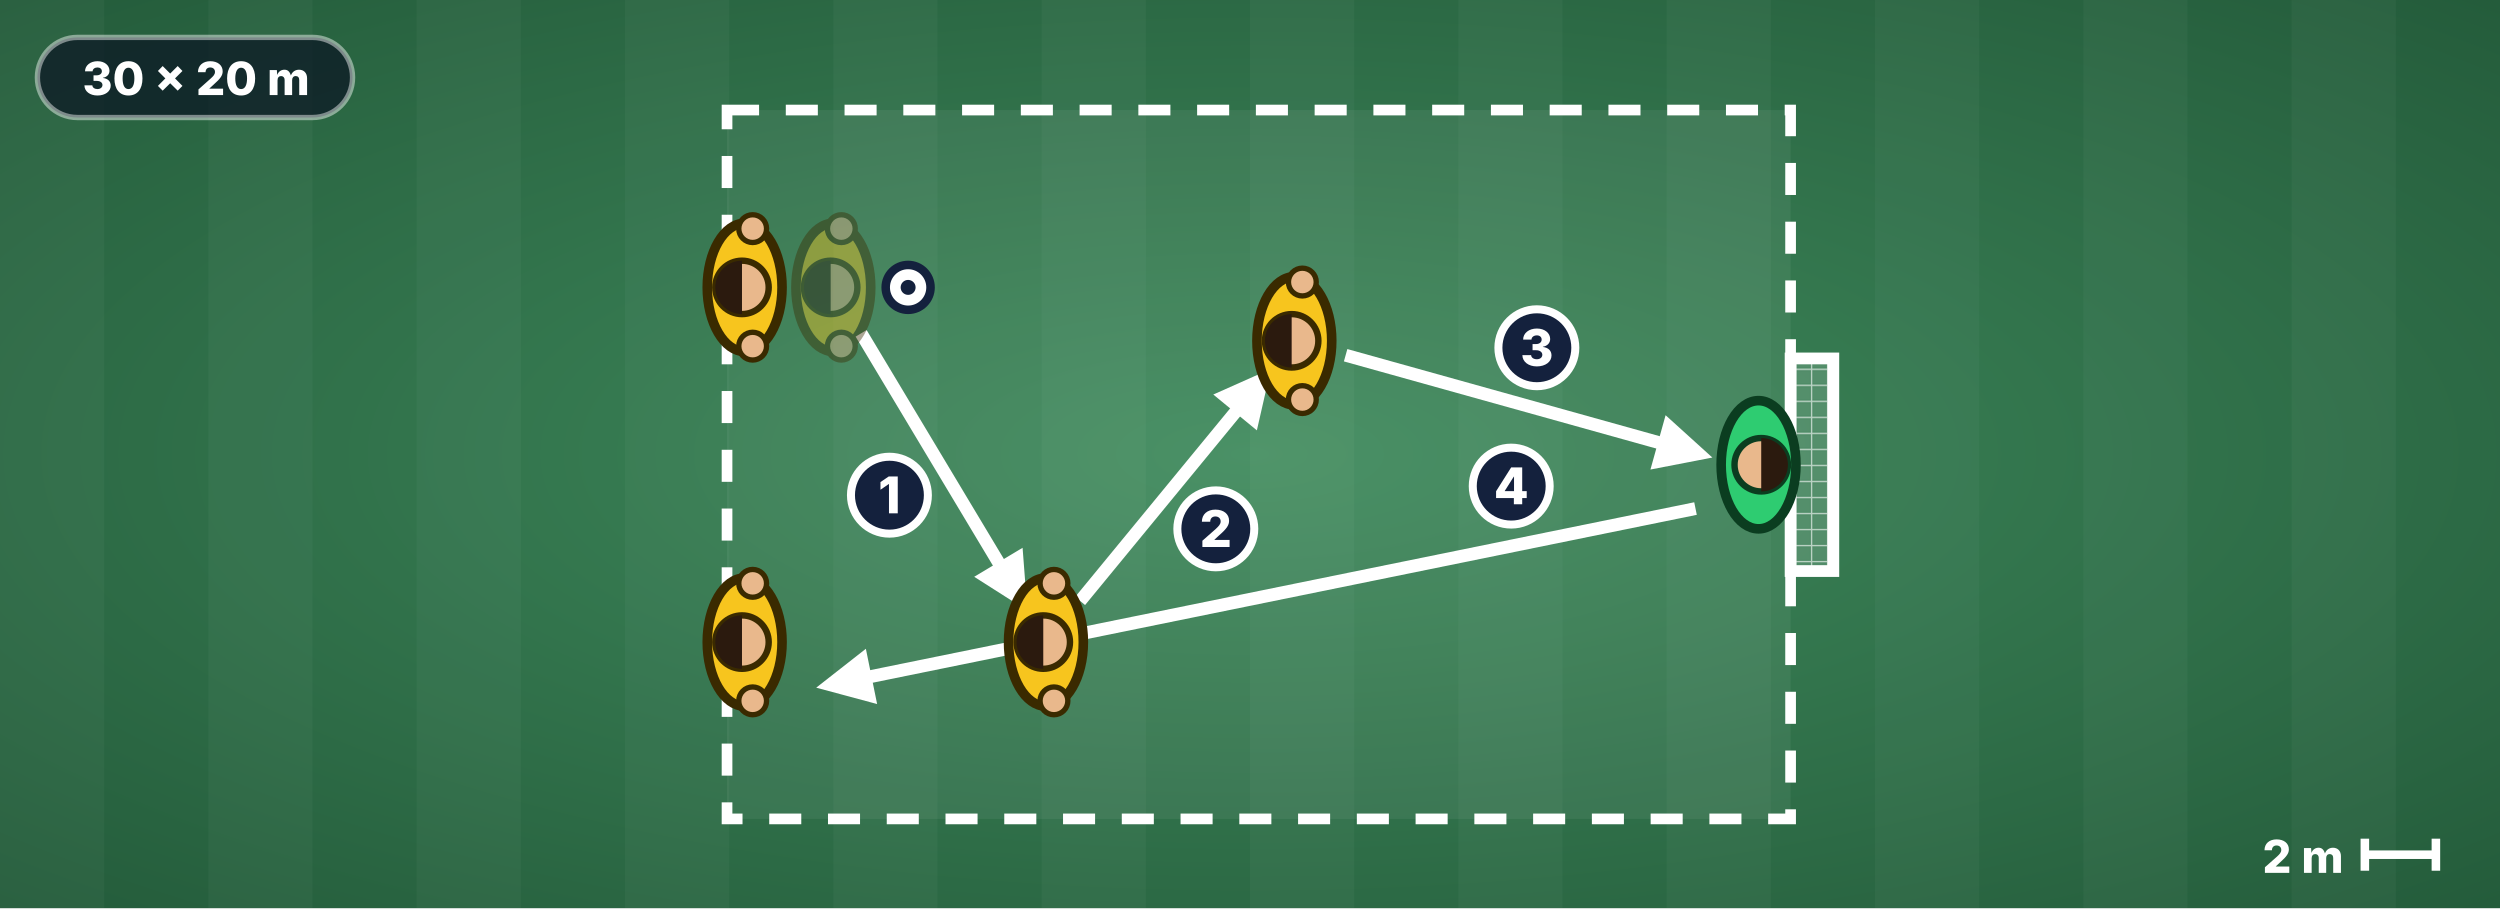
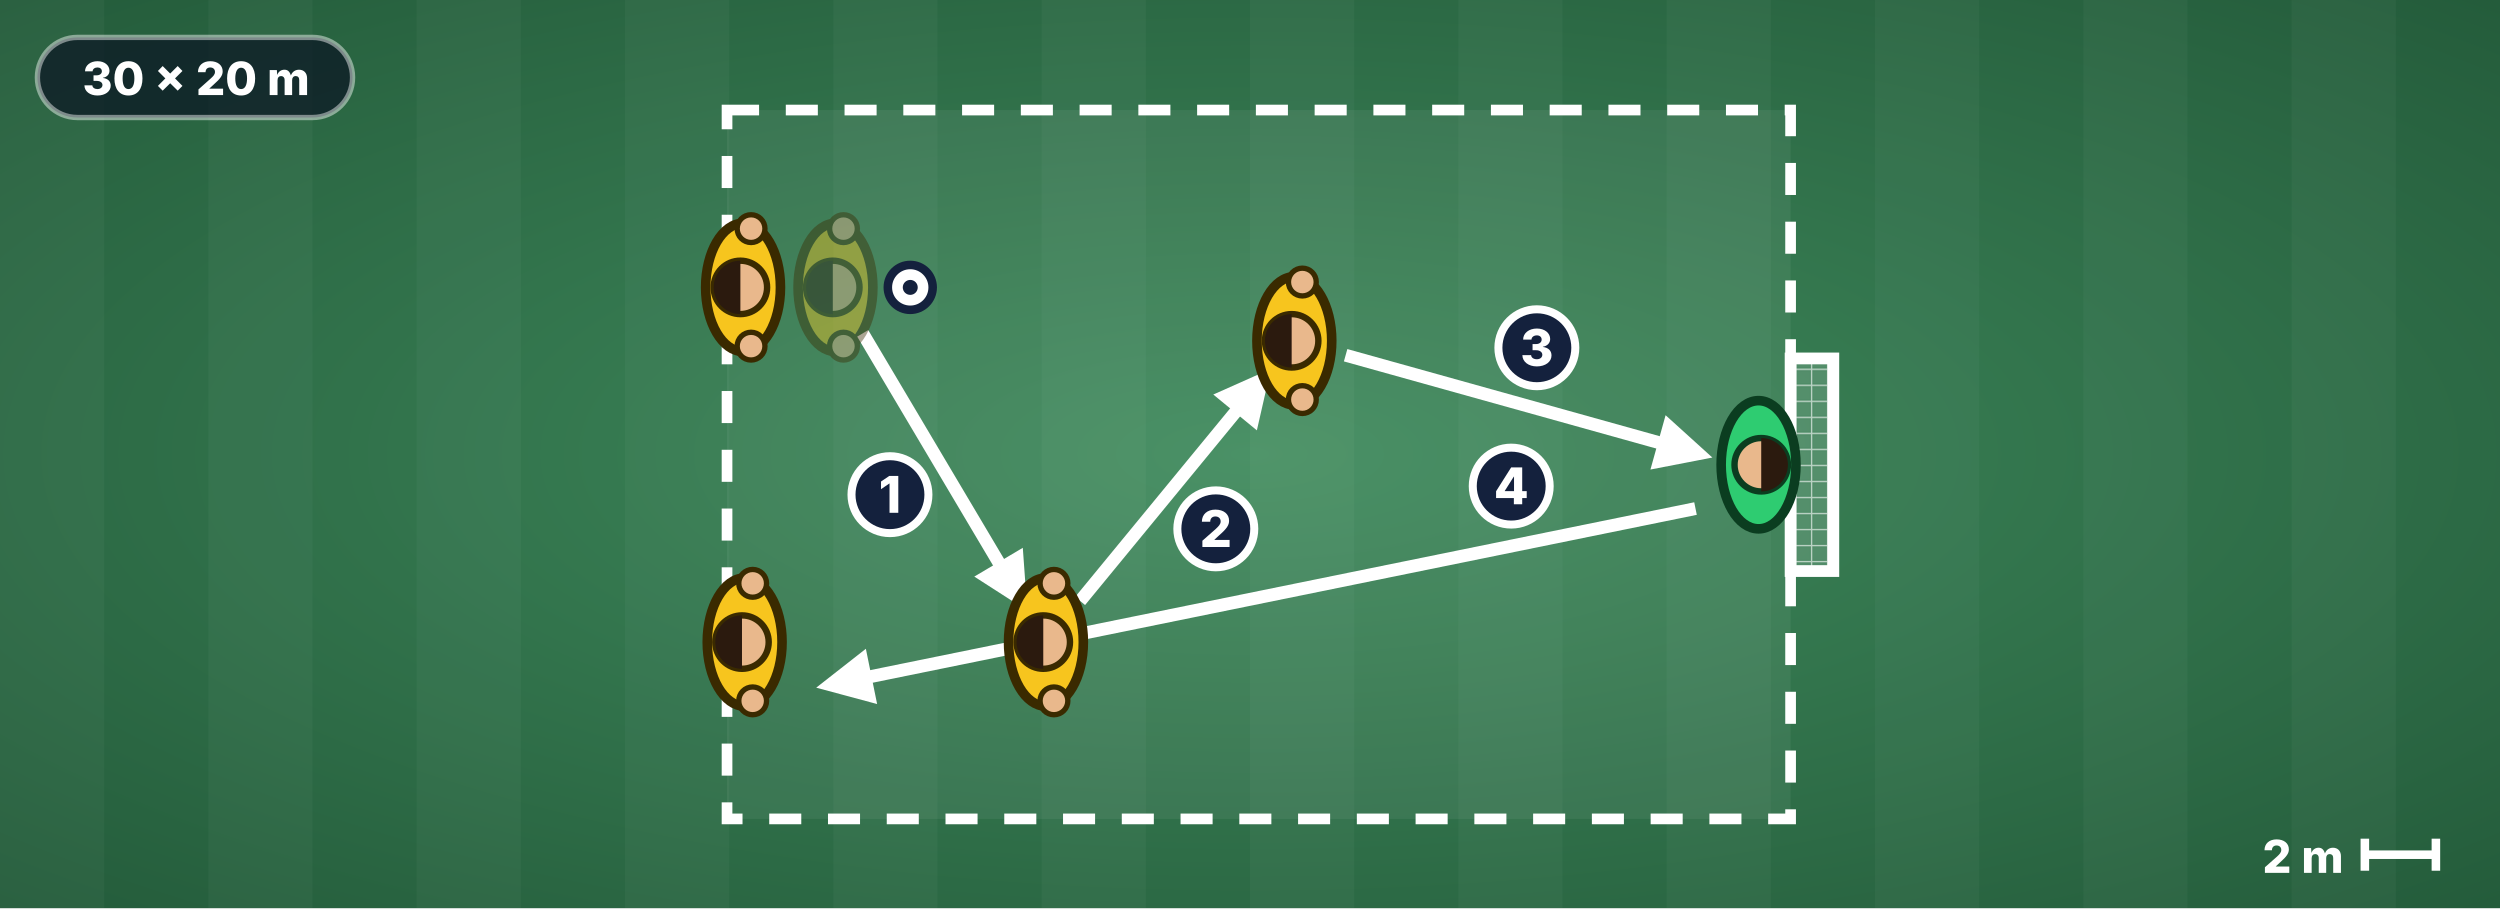
<svg xmlns="http://www.w3.org/2000/svg" viewBox="0 0 468 170" preserveAspectRatio="xMidYMid slice">
  <defs>
    <radialGradient id="g" cx="50%" cy="50%" r="70%">
      <stop offset="0" stop-color="#3f8a5c" />
      <stop offset="1" stop-color="#245c3b" />
    </radialGradient>
    <pattern id="hatch" width="6" height="6" patternUnits="userSpaceOnUse" patternTransform="rotate(45)">
      <rect width="6" height="6" fill="rgba(255,255,255,.10)" />
      <line x1="0" y1="0" x2="0" y2="6" stroke="rgba(255,255,255,.30)" stroke-width="1.6" />
    </pattern>
    <pattern id="net" width="3" height="3" patternUnits="userSpaceOnUse">
      <rect width="3" height="3" fill="rgba(255,255,255,.15)" />
      <path d="M0 0H3M0 0V3" stroke="rgba(255,255,255,.6)" stroke-width=".5" />
    </pattern>
    <marker id="ahW" viewBox="0 0 10 10" refX="7" refY="5" markerWidth="4.4" markerHeight="4.4" orient="auto">
      <path d="M0 0L10 5L0 10z" fill="#fff" />
    </marker>
    <marker id="ahB" viewBox="0 0 10 10" refX="7" refY="5" markerWidth="4.6" markerHeight="4.6" orient="auto">
      <path d="M0 0L10 5L0 10z" fill="#9fdcff" />
    </marker>
    <marker id="ahO" viewBox="0 0 10 10" refX="7" refY="5" markerWidth="4.4" markerHeight="4.4" orient="auto">
      <path d="M0 0L10 5L0 10z" fill="#ffb21e" />
    </marker>
  </defs>
  <rect width="468" height="170" fill="url(#g)" />
  <rect x="0.0" y="0" width="19.5" height="170" fill="rgba(255,255,255,.035)" />
  <rect x="39.0" y="0" width="19.5" height="170" fill="rgba(255,255,255,.035)" />
  <rect x="78.0" y="0" width="19.5" height="170" fill="rgba(255,255,255,.035)" />
  <rect x="117.0" y="0" width="19.5" height="170" fill="rgba(255,255,255,.035)" />
  <rect x="156.0" y="0" width="19.5" height="170" fill="rgba(255,255,255,.035)" />
  <rect x="195.0" y="0" width="19.5" height="170" fill="rgba(255,255,255,.035)" />
  <rect x="234.0" y="0" width="19.5" height="170" fill="rgba(255,255,255,.035)" />
  <rect x="273.0" y="0" width="19.5" height="170" fill="rgba(255,255,255,.035)" />
  <rect x="312.0" y="0" width="19.5" height="170" fill="rgba(255,255,255,.035)" />
  <rect x="351.0" y="0" width="19.5" height="170" fill="rgba(255,255,255,.035)" />
  <rect x="390.0" y="0" width="19.5" height="170" fill="rgba(255,255,255,.035)" />
  <rect x="429.0" y="0" width="19.5" height="170" fill="rgba(255,255,255,.035)" />
  <rect x="136.1" y="20.6" width="199.1" height="132.7" fill="rgba(255,255,255,.06)" stroke="#fff" stroke-width="2" stroke-dasharray="6 5" />
  <rect x="335.2" y="67.1" width="8" height="39.8" fill="url(#net)" stroke="#fff" stroke-width="2.2" />
-   <line x1="161.2" y1="62.4" x2="190.7" y2="111.6" stroke="#fff" stroke-width="2.4" marker-end="url(#ahW)" />
+   <line x1="161.5" y1="62.4" x2="190.7" y2="111.6" stroke="#fff" stroke-width="2.4" marker-end="url(#ahW)" />
  <line x1="202.2" y1="112.5" x2="235.9" y2="71.5" stroke="#fff" stroke-width="2.4" marker-end="url(#ahW)" />
  <line x1="251.9" y1="66.5" x2="317.5" y2="84.8" stroke="#fff" stroke-width="2.4" marker-end="url(#ahW)" />
  <line x1="317.4" y1="95.2" x2="155.9" y2="128.1" stroke="#fff" stroke-width="2.4" marker-end="url(#ahW)" />
  <g transform="translate(329.2,87.0) rotate(270)">
    <ellipse rx="12" ry="7" fill="#2ecc71" stroke="#0b3d20" stroke-width="1.8" />
    <circle cy=".5" r="5" fill="#e9b88c" stroke="#0b3d20" stroke-width="1.2" />
    <path d="M-5 .5A5 5 0 0 0 5 .5Z" fill="#2b1a0e" />
  </g>
  <g>
-     <circle cx="166.5" cy="92.7" r="7.2" fill="#14213d" stroke="#fff" stroke-width="1.5" />
-     <text x="166.5" y="96.1" text-anchor="middle" font-family="Inter" font-weight="800" font-size="9.5" fill="#fff">1</text>
+     <circle cx="166.6" cy="92.6" r="7.2" fill="#14213d" stroke="#fff" stroke-width="1.5" />
+     <text x="166.6" y="96.0" text-anchor="middle" font-family="Inter" font-weight="800" font-size="9.5" fill="#fff">1</text>
  </g>
  <g>
    <circle cx="227.6" cy="99.0" r="7.2" fill="#14213d" stroke="#fff" stroke-width="1.5" />
    <text x="227.6" y="102.4" text-anchor="middle" font-family="Inter" font-weight="800" font-size="9.5" fill="#fff">2</text>
  </g>
  <g>
    <circle cx="287.7" cy="65.1" r="7.2" fill="#14213d" stroke="#fff" stroke-width="1.5" />
    <text x="287.7" y="68.5" text-anchor="middle" font-family="Inter" font-weight="800" font-size="9.5" fill="#fff">3</text>
  </g>
  <g>
    <circle cx="282.9" cy="91.0" r="7.2" fill="#14213d" stroke="#fff" stroke-width="1.5" />
    <text x="282.9" y="94.4" text-anchor="middle" font-family="Inter" font-weight="800" font-size="9.5" fill="#fff">4</text>
  </g>
-   <g transform="translate(156.0,53.8) rotate(90)" opacity=".42">
+   <g transform="translate(156.4,53.8) rotate(90)" opacity=".42">
    <ellipse cx="0" cy="0" rx="12" ry="7" fill="#f7c51e" stroke="#3a2a00" stroke-width="1.8" />
    <circle cx="-11" cy="-1.5" r="2.6" fill="#e9b88c" stroke="#3a2a00" stroke-width="1" />
    <circle cx="11" cy="-1.5" r="2.6" fill="#e9b88c" stroke="#3a2a00" stroke-width="1" />
    <circle cx="0" cy="0.5" r="5" fill="#e9b88c" stroke="#3a2a00" stroke-width="1.2" />
    <path d="M-5 0.5 A5 5 0 0 0 5 0.5 Z" fill="#2b1a0e" />
  </g>
-   <circle cx="170.0" cy="53.8" r="4.2" fill="#fff" stroke="#14213d" stroke-width="1.6" />
-   <circle cx="170.0" cy="53.8" r="1.4" fill="#14213d" />
-   <g transform="translate(139.4,53.8) rotate(90)">
+   <circle cx="170.4" cy="53.8" r="4.2" fill="#fff" stroke="#14213d" stroke-width="1.6" />
+   <circle cx="170.4" cy="53.8" r="1.4" fill="#14213d" />
+   <g transform="translate(139.1,53.8) rotate(90)">
    <ellipse cx="0" cy="0" rx="12" ry="7" fill="#f7c51e" stroke="#3a2a00" stroke-width="1.8" />
    <circle cx="-11" cy="-1.5" r="2.6" fill="#e9b88c" stroke="#3a2a00" stroke-width="1" />
    <circle cx="11" cy="-1.5" r="2.6" fill="#e9b88c" stroke="#3a2a00" stroke-width="1" />
    <circle cx="0" cy="0.5" r="5" fill="#e9b88c" stroke="#3a2a00" stroke-width="1.2" />
    <path d="M-5 0.5 A5 5 0 0 0 5 0.5 Z" fill="#2b1a0e" />
  </g>
  <g transform="translate(195.8,120.2) rotate(90)">
    <ellipse cx="0" cy="0" rx="12" ry="7" fill="#f7c51e" stroke="#3a2a00" stroke-width="1.8" />
    <circle cx="-11" cy="-1.5" r="2.6" fill="#e9b88c" stroke="#3a2a00" stroke-width="1" />
    <circle cx="11" cy="-1.5" r="2.6" fill="#e9b88c" stroke="#3a2a00" stroke-width="1" />
    <circle cx="0" cy="0.5" r="5" fill="#e9b88c" stroke="#3a2a00" stroke-width="1.2" />
    <path d="M-5 0.5 A5 5 0 0 0 5 0.5 Z" fill="#2b1a0e" />
  </g>
  <g transform="translate(139.4,120.2) rotate(90)">
    <ellipse cx="0" cy="0" rx="12" ry="7" fill="#f7c51e" stroke="#3a2a00" stroke-width="1.8" />
    <circle cx="-11" cy="-1.5" r="2.6" fill="#e9b88c" stroke="#3a2a00" stroke-width="1" />
    <circle cx="11" cy="-1.5" r="2.6" fill="#e9b88c" stroke="#3a2a00" stroke-width="1" />
    <circle cx="0" cy="0.5" r="5" fill="#e9b88c" stroke="#3a2a00" stroke-width="1.2" />
    <path d="M-5 0.5 A5 5 0 0 0 5 0.5 Z" fill="#2b1a0e" />
  </g>
  <g transform="translate(242.3,63.8) rotate(90)">
    <ellipse cx="0" cy="0" rx="12" ry="7" fill="#f7c51e" stroke="#3a2a00" stroke-width="1.8" />
    <circle cx="-11" cy="-1.5" r="2.6" fill="#e9b88c" stroke="#3a2a00" stroke-width="1" />
    <circle cx="11" cy="-1.5" r="2.6" fill="#e9b88c" stroke="#3a2a00" stroke-width="1" />
    <circle cx="0" cy="0.5" r="5" fill="#e9b88c" stroke="#3a2a00" stroke-width="1.2" />
    <path d="M-5 0.5 A5 5 0 0 0 5 0.5 Z" fill="#2b1a0e" />
  </g>
  <rect x="7" y="7" width="59" height="15" rx="7.5" fill="rgba(10,20,35,.72)" stroke="rgba(255,255,255,.45)" />
  <text x="36.7" y="17.8" text-anchor="middle" font-family="Inter" font-weight="800" font-size="8.6" fill="#fff">30 × 20 m</text>
  <text x="438.7" y="163.4" text-anchor="end" font-family="Inter" font-weight="800" font-size="8.5" fill="#fff">2 m</text>
  <path d="M442.7 157.0 V163.0 M442.7 160.0 H456.0 M456.0 157.0 V163.0" stroke="#fff" stroke-width="1.6" />
</svg>
